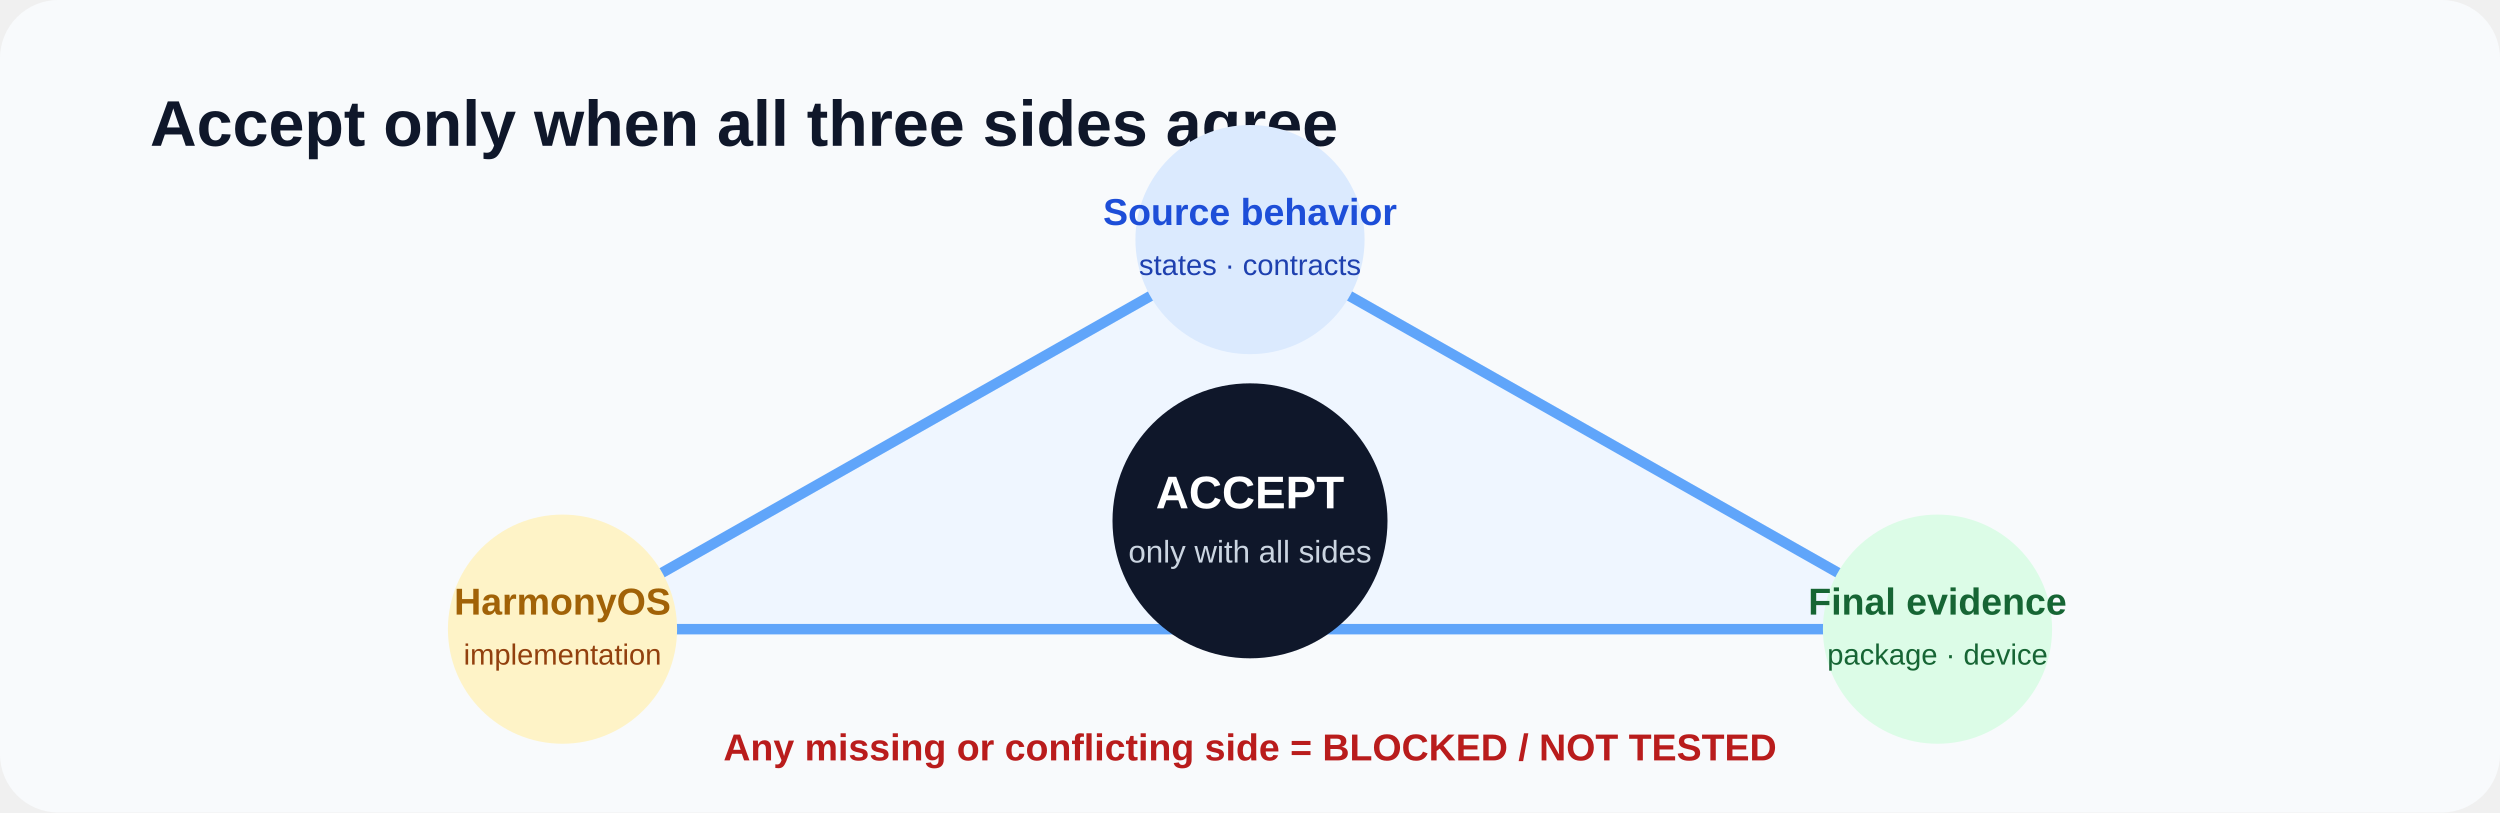
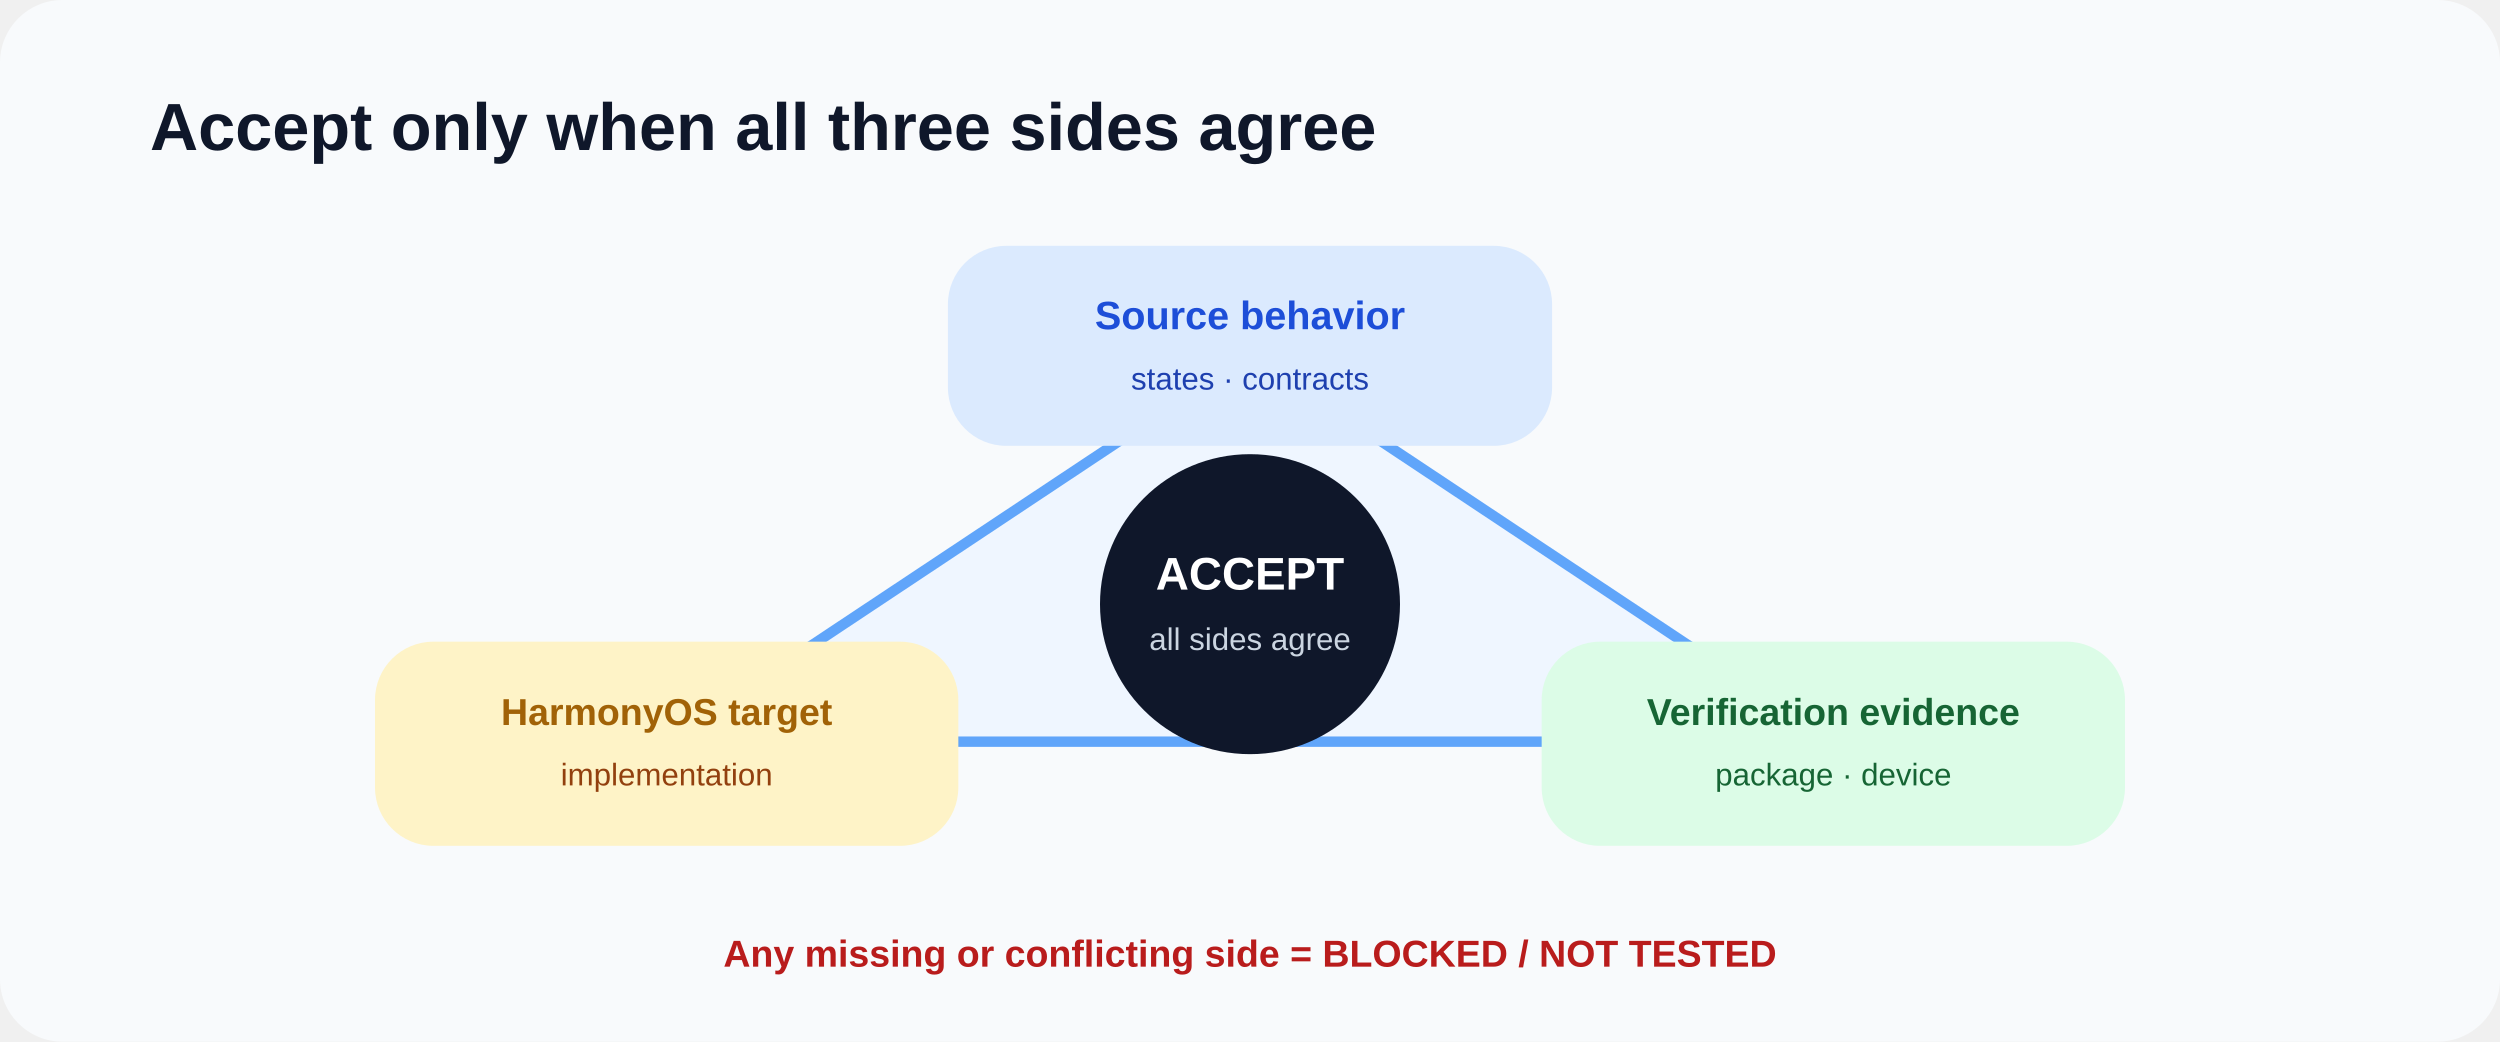
- <svg xmlns="http://www.w3.org/2000/svg" width="1200" height="390" viewBox="0 0 1200 390" role="img" aria-labelledby="title desc">
-   <rect width="1200" height="390" fill="#f8fafc" rx="28" />
-   <text x="72" y="70" fill="#0f172a" font-family="Arial, sans-serif" font-size="31" font-weight="700">Accept only when all three sides agree</text>
+ <svg xmlns="http://www.w3.org/2000/svg" width="1200" height="500" viewBox="0 0 1200 500" role="img" aria-labelledby="title desc">
+   <rect width="1200" height="500" rx="30" fill="#F8FAFC" />
+   <text x="72" y="72" fill="#0F172A" font-family="Arial, sans-serif" font-size="32" font-weight="700">Accept only when all three sides agree</text>
+   <g fill="#EFF6FF" stroke="#60A5FA" stroke-width="5" stroke-linejoin="round">
+     <path d="M600 170L320 356L880 356Z" />
+   </g>
  <g font-family="Arial, sans-serif" text-anchor="middle">
-     <path d="M600 115L930 302H270z" fill="#eff6ff" stroke="#60a5fa" stroke-width="5" stroke-linejoin="round" />
-     <circle cx="600" cy="115" r="55" fill="#dbeafe" />
-     <text x="600" y="108" fill="#1d4ed8" font-size="18" font-weight="700">Source behavior</text>
-     <text x="600" y="132" fill="#1e40af" font-size="14">states · contracts</text>
-     <circle cx="270" cy="302" r="55" fill="#fef3c7" />
-     <text x="270" y="295" fill="#a16207" font-size="18" font-weight="700">HarmonyOS</text>
-     <text x="270" y="319" fill="#92400e" font-size="14">implementation</text>
-     <circle cx="930" cy="302" r="55" fill="#dcfce7" />
-     <text x="930" y="295" fill="#166534" font-size="18" font-weight="700">Final evidence</text>
-     <text x="930" y="319" fill="#166534" font-size="14">package · device</text>
-     <circle cx="600" cy="250" r="66" fill="#0f172a" />
-     <text x="600" y="244" fill="#ffffff" font-size="22" font-weight="700">ACCEPT</text>
-     <text x="600" y="270" fill="#cbd5e1" font-size="15">only with all sides</text>
+     <rect x="455" y="118" width="290" height="96" rx="28" fill="#DBEAFE" />
+     <text x="600" y="158" fill="#1D4ED8" font-size="19" font-weight="700">Source behavior</text>
+     <text x="600" y="187" fill="#1E40AF" font-size="15">states · contracts</text>
+     <rect x="180" y="308" width="280" height="98" rx="28" fill="#FEF3C7" />
+     <text x="320" y="348" fill="#A16207" font-size="18" font-weight="700">HarmonyOS target</text>
+     <text x="320" y="377" fill="#92400E" font-size="15">implementation</text>
+     <rect x="740" y="308" width="280" height="98" rx="28" fill="#DCFCE7" />
+     <text x="880" y="348" fill="#166534" font-size="18" font-weight="700">Verification evidence</text>
+     <text x="880" y="377" fill="#166534" font-size="15">package · device</text>
+     <circle cx="600" cy="290" r="72" fill="#0F172A" />
+     <text x="600" y="283" fill="#FFFFFF" font-size="22" font-weight="700">ACCEPT</text>
+     <text x="600" y="312" fill="#CBD5E1" font-size="15">all sides agree</text>
  </g>
-   <text x="600" y="365" fill="#b91c1c" font-family="Arial, sans-serif" font-size="18" font-weight="700" text-anchor="middle">Any missing or conflicting side = BLOCKED / NOT TESTED</text>
+   <text x="600" y="464" fill="#B91C1C" font-family="Arial, sans-serif" font-size="18" font-weight="700" text-anchor="middle">Any missing or conflicting side = BLOCKED / NOT TESTED</text>
</svg>
